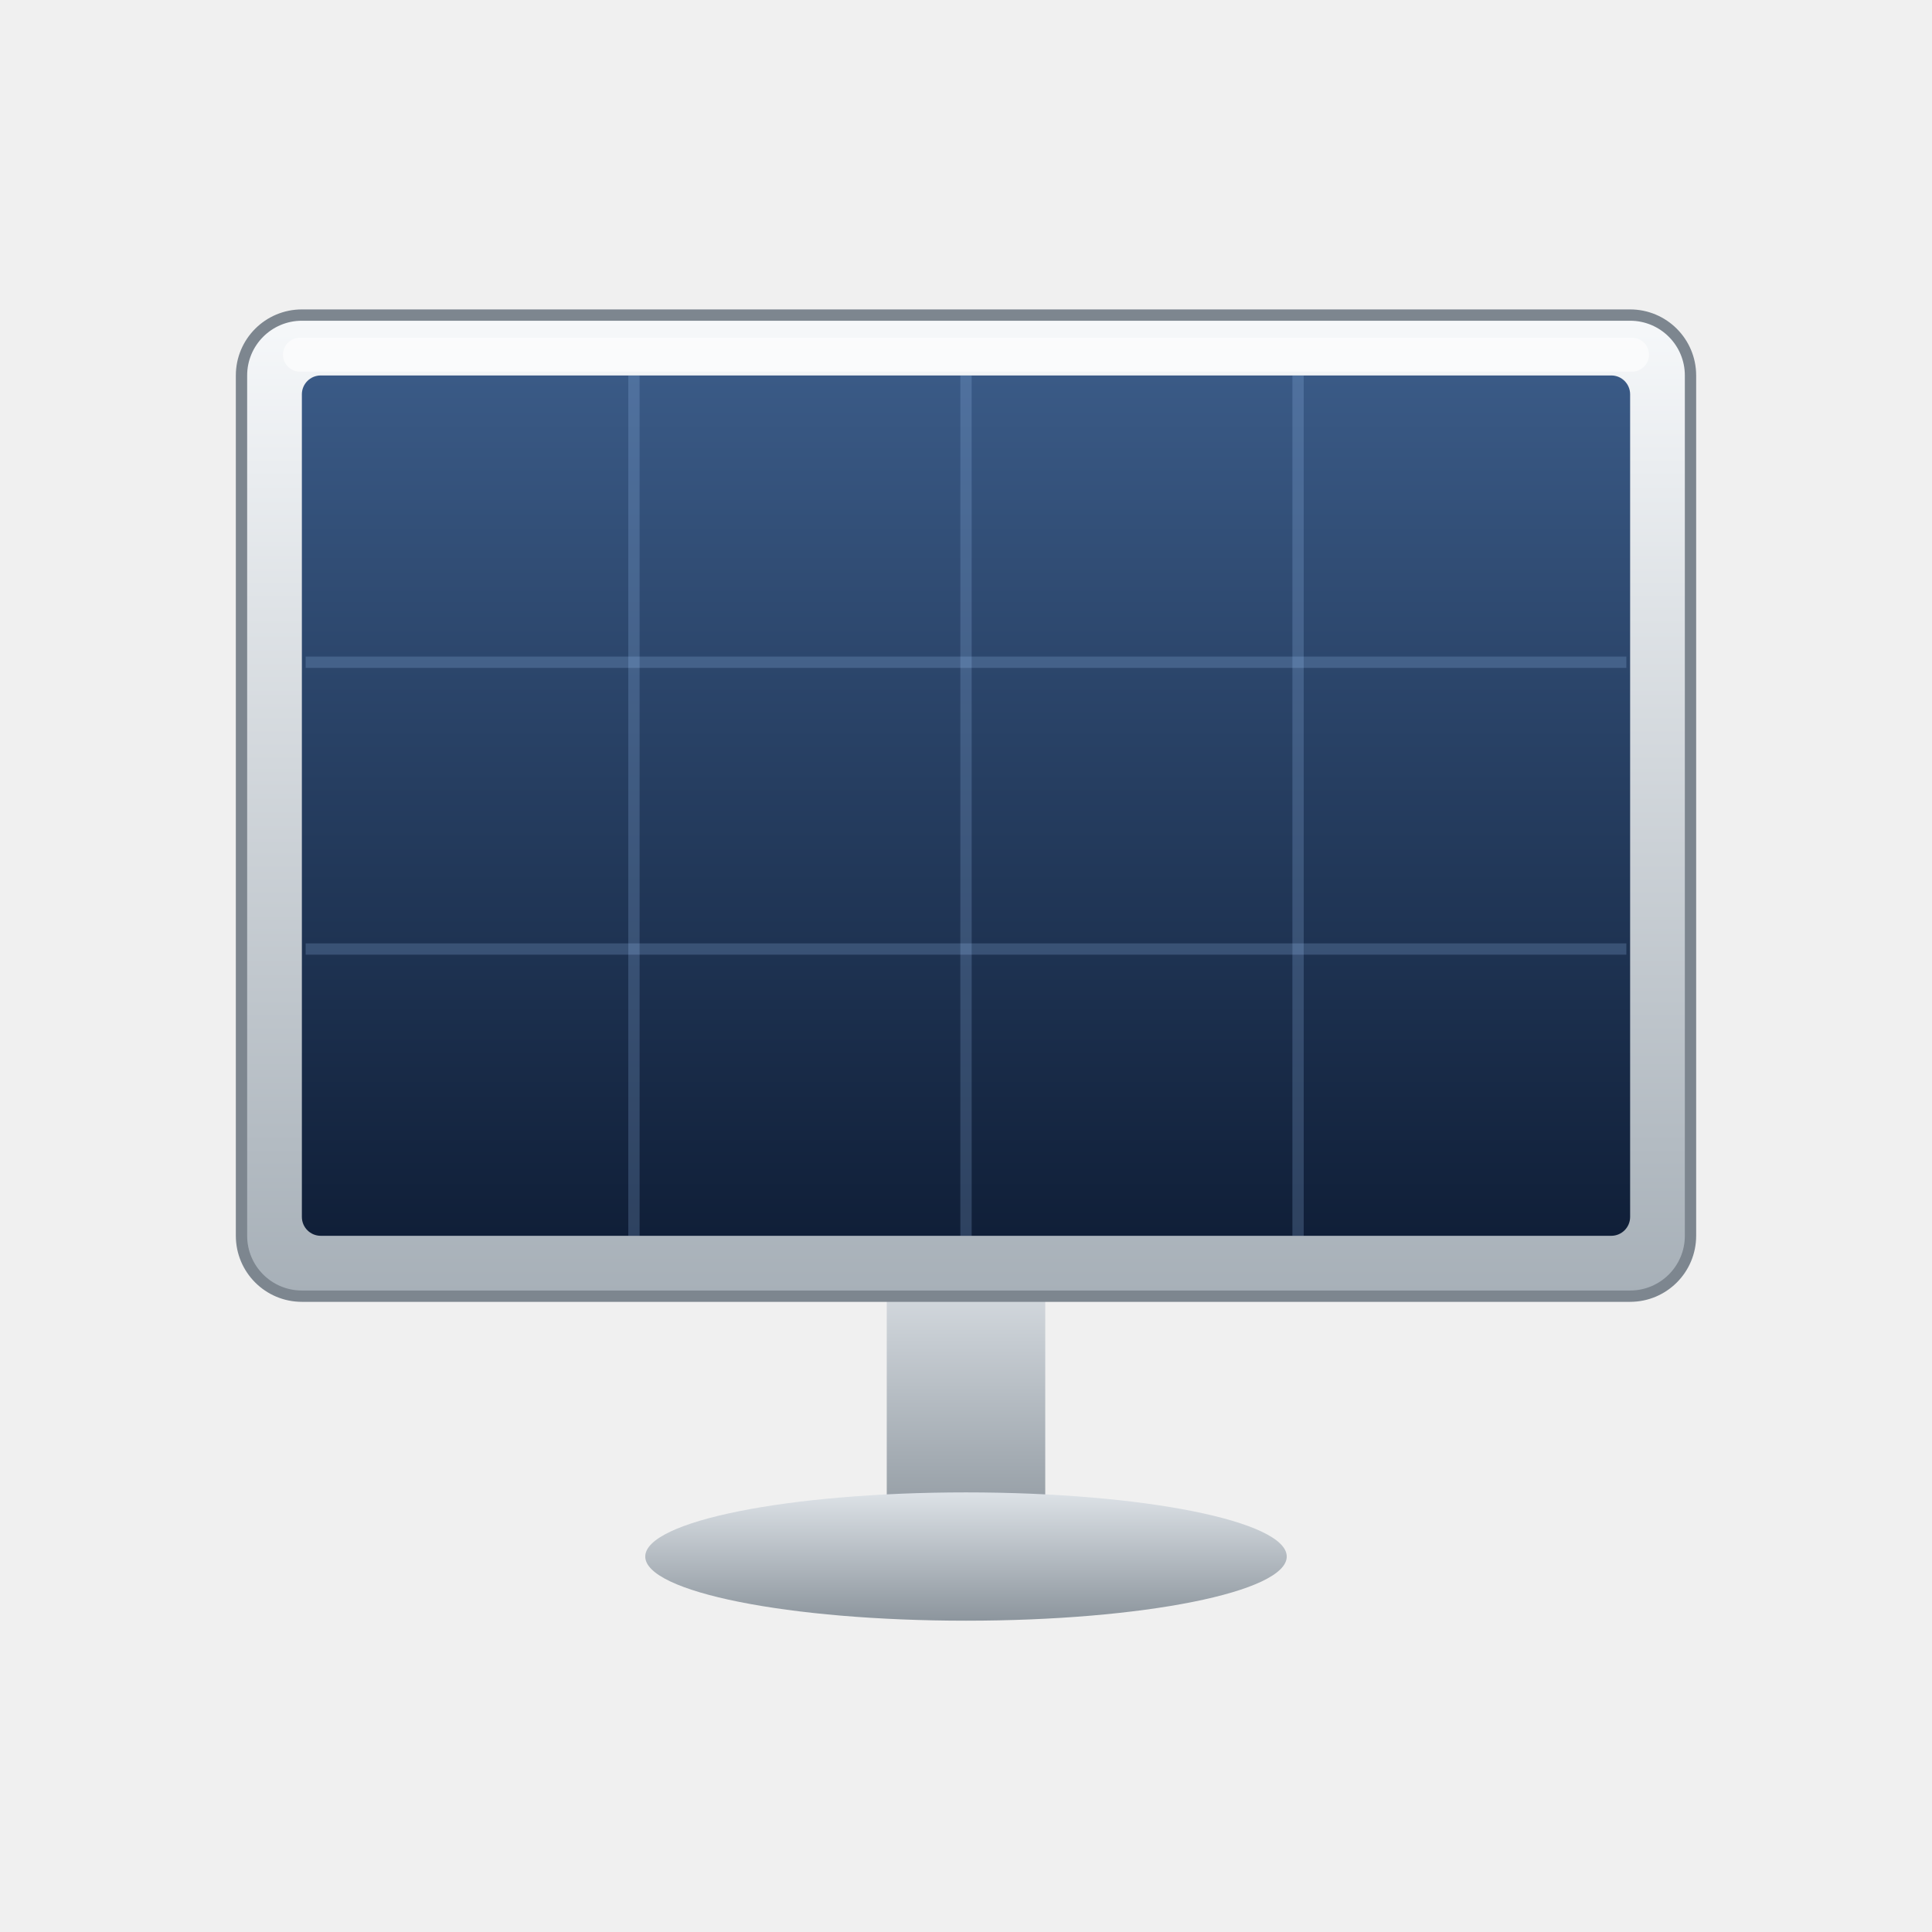
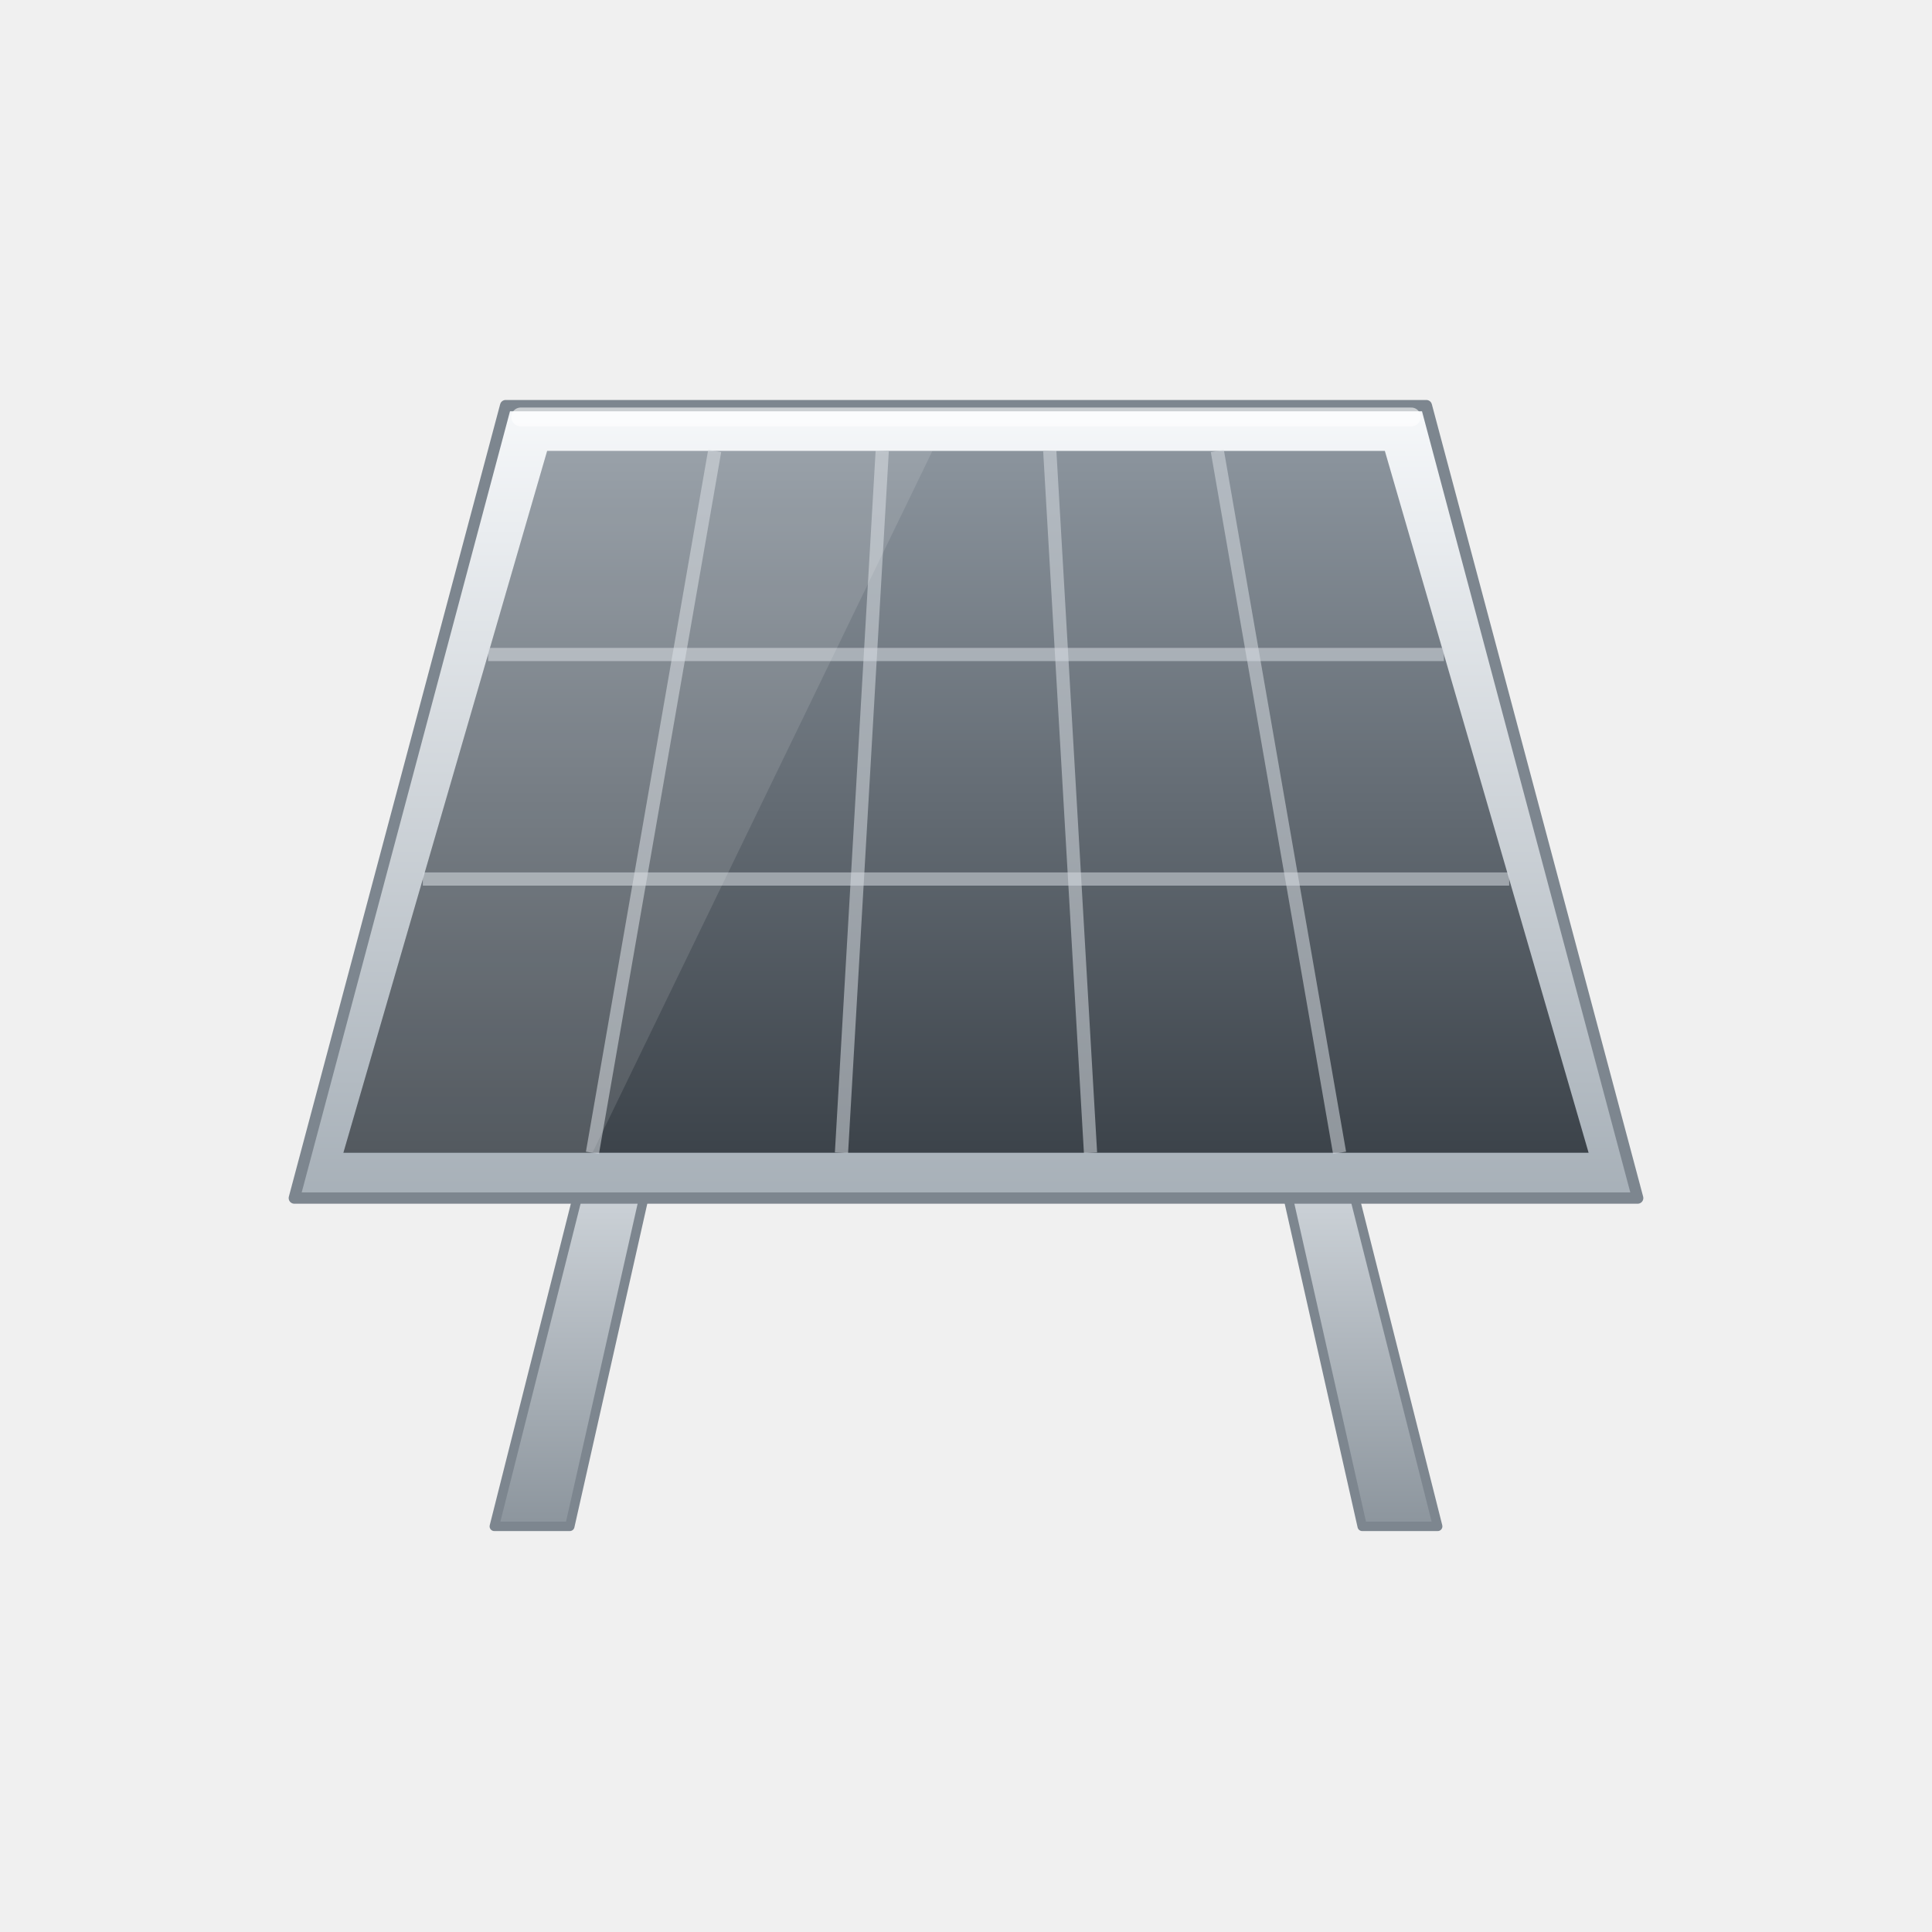
<svg xmlns="http://www.w3.org/2000/svg" viewBox="0 0 1024 1024">
  <defs>
    <linearGradient id="m" x1="0" y1="0" x2="0" y2="1">
      <stop offset="0" stop-color="#F6F8FA" />
      <stop offset="1" stop-color="#A7B0B8" />
    </linearGradient>
    <linearGradient id="me" x1="0" y1="0" x2="0" y2="1">
      <stop offset="0" stop-color="#DDE2E7" />
      <stop offset="1" stop-color="#8C959D" />
    </linearGradient>
-     <linearGradient id="gl" x1="0" y1="0" x2="0" y2="1">
-       <stop offset="0" stop-color="#3B434B" />
-       <stop offset="1" stop-color="#171B1F" />
+     <linearGradient id="c" x1="0" y1="0" x2="0" y2="1">
+       <stop offset="0" stop-color="#8B949D" />
+       <stop offset="1" stop-color="#3C434A" />
    </linearGradient>
-     <linearGradient id="c" x1="0" y1="0" x2="0" y2="1">
-       <stop offset="0" stop-color="#3A5A86" />
-       <stop offset="1" stop-color="#101F38" />
-     </linearGradient>
-     <radialGradient id="h">
-       <stop offset="0" stop-color="#FFD25A" stop-opacity="0.6" />
-       <stop offset="1" stop-color="#FFD25A" stop-opacity="0" />
-     </radialGradient>
  </defs>
-   <g transform="translate(0 -33)">
-     <rect x="470" y="700" width="84" height="150" rx="16" fill="url(#me)" />
-     <ellipse cx="512" cy="858" rx="170" ry="34" fill="url(#me)" />
-     <rect x="128" y="200" width="768" height="520" rx="32" fill="url(#m)" stroke="#7D868F" stroke-width="6" />
-     <rect x="160" y="232" width="704" height="456" rx="10" fill="url(#c)" />
-     <line x1="336" y1="232" x2="336" y2="688" stroke="#A9D0FF" stroke-opacity="0.2" stroke-width="6" />
-     <line x1="512" y1="232" x2="512" y2="688" stroke="#A9D0FF" stroke-opacity="0.2" stroke-width="6" />
-     <line x1="688" y1="232" x2="688" y2="688" stroke="#A9D0FF" stroke-opacity="0.2" stroke-width="6" />
-     <line x1="162" y1="384" x2="862" y2="384" stroke="#A9D0FF" stroke-opacity="0.2" stroke-width="6" />
-     <line x1="162" y1="536" x2="862" y2="536" stroke="#A9D0FF" stroke-opacity="0.2" stroke-width="6" />
-     <rect x="150" y="212" width="724" height="18" rx="9" fill="#FFFFFF" fill-opacity="0.6" />
+   <g transform="translate(0 -53)">
+     <path d="M318,640 L352,640 L302,862 L262,862 Z" fill="url(#me)" stroke="#7D868F" stroke-width="5" stroke-linejoin="round" />
+     <path d="M672,640 L706,640 L762,862 L722,862 Z" fill="url(#me)" stroke="#7D868F" stroke-width="5" stroke-linejoin="round" />
+     <path d="M268,268 L756,268 L868,688 L156,688 Z" fill="url(#m)" stroke="#7D868F" stroke-width="6" stroke-linejoin="round" />
+     <path d="M290,292 L734,292 L842,664 L182,664 Z" fill="url(#c)" />
+     <line x1="378.8" y1="292" x2="314" y2="664" stroke="#D5DADF" stroke-opacity="0.55" stroke-width="7" />
+     <line x1="467.6" y1="292" x2="446" y2="664" stroke="#D5DADF" stroke-opacity="0.55" stroke-width="7" />
+     <line x1="556.4" y1="292" x2="578" y2="664" stroke="#D5DADF" stroke-opacity="0.55" stroke-width="7" />
+     <line x1="645.2" y1="292" x2="710" y2="664" stroke="#D5DADF" stroke-opacity="0.55" stroke-width="7" />
+     <line x1="258.7" y1="399.9" x2="765.3" y2="399.9" stroke="#D5DADF" stroke-opacity="0.55" stroke-width="7" />
+     <line x1="224.1" y1="518.9" x2="799.9" y2="518.9" stroke="#D5DADF" stroke-opacity="0.55" stroke-width="7" />
+     <path d="M290,292 L494.2,292 L314,664 L182,664 Z" fill="#FFFFFF" fill-opacity="0.12" />
+     <path d="M276,274 L748,274" stroke="#FFFFFF" stroke-opacity="0.6" stroke-width="10" stroke-linecap="round" />
  </g>
</svg>
